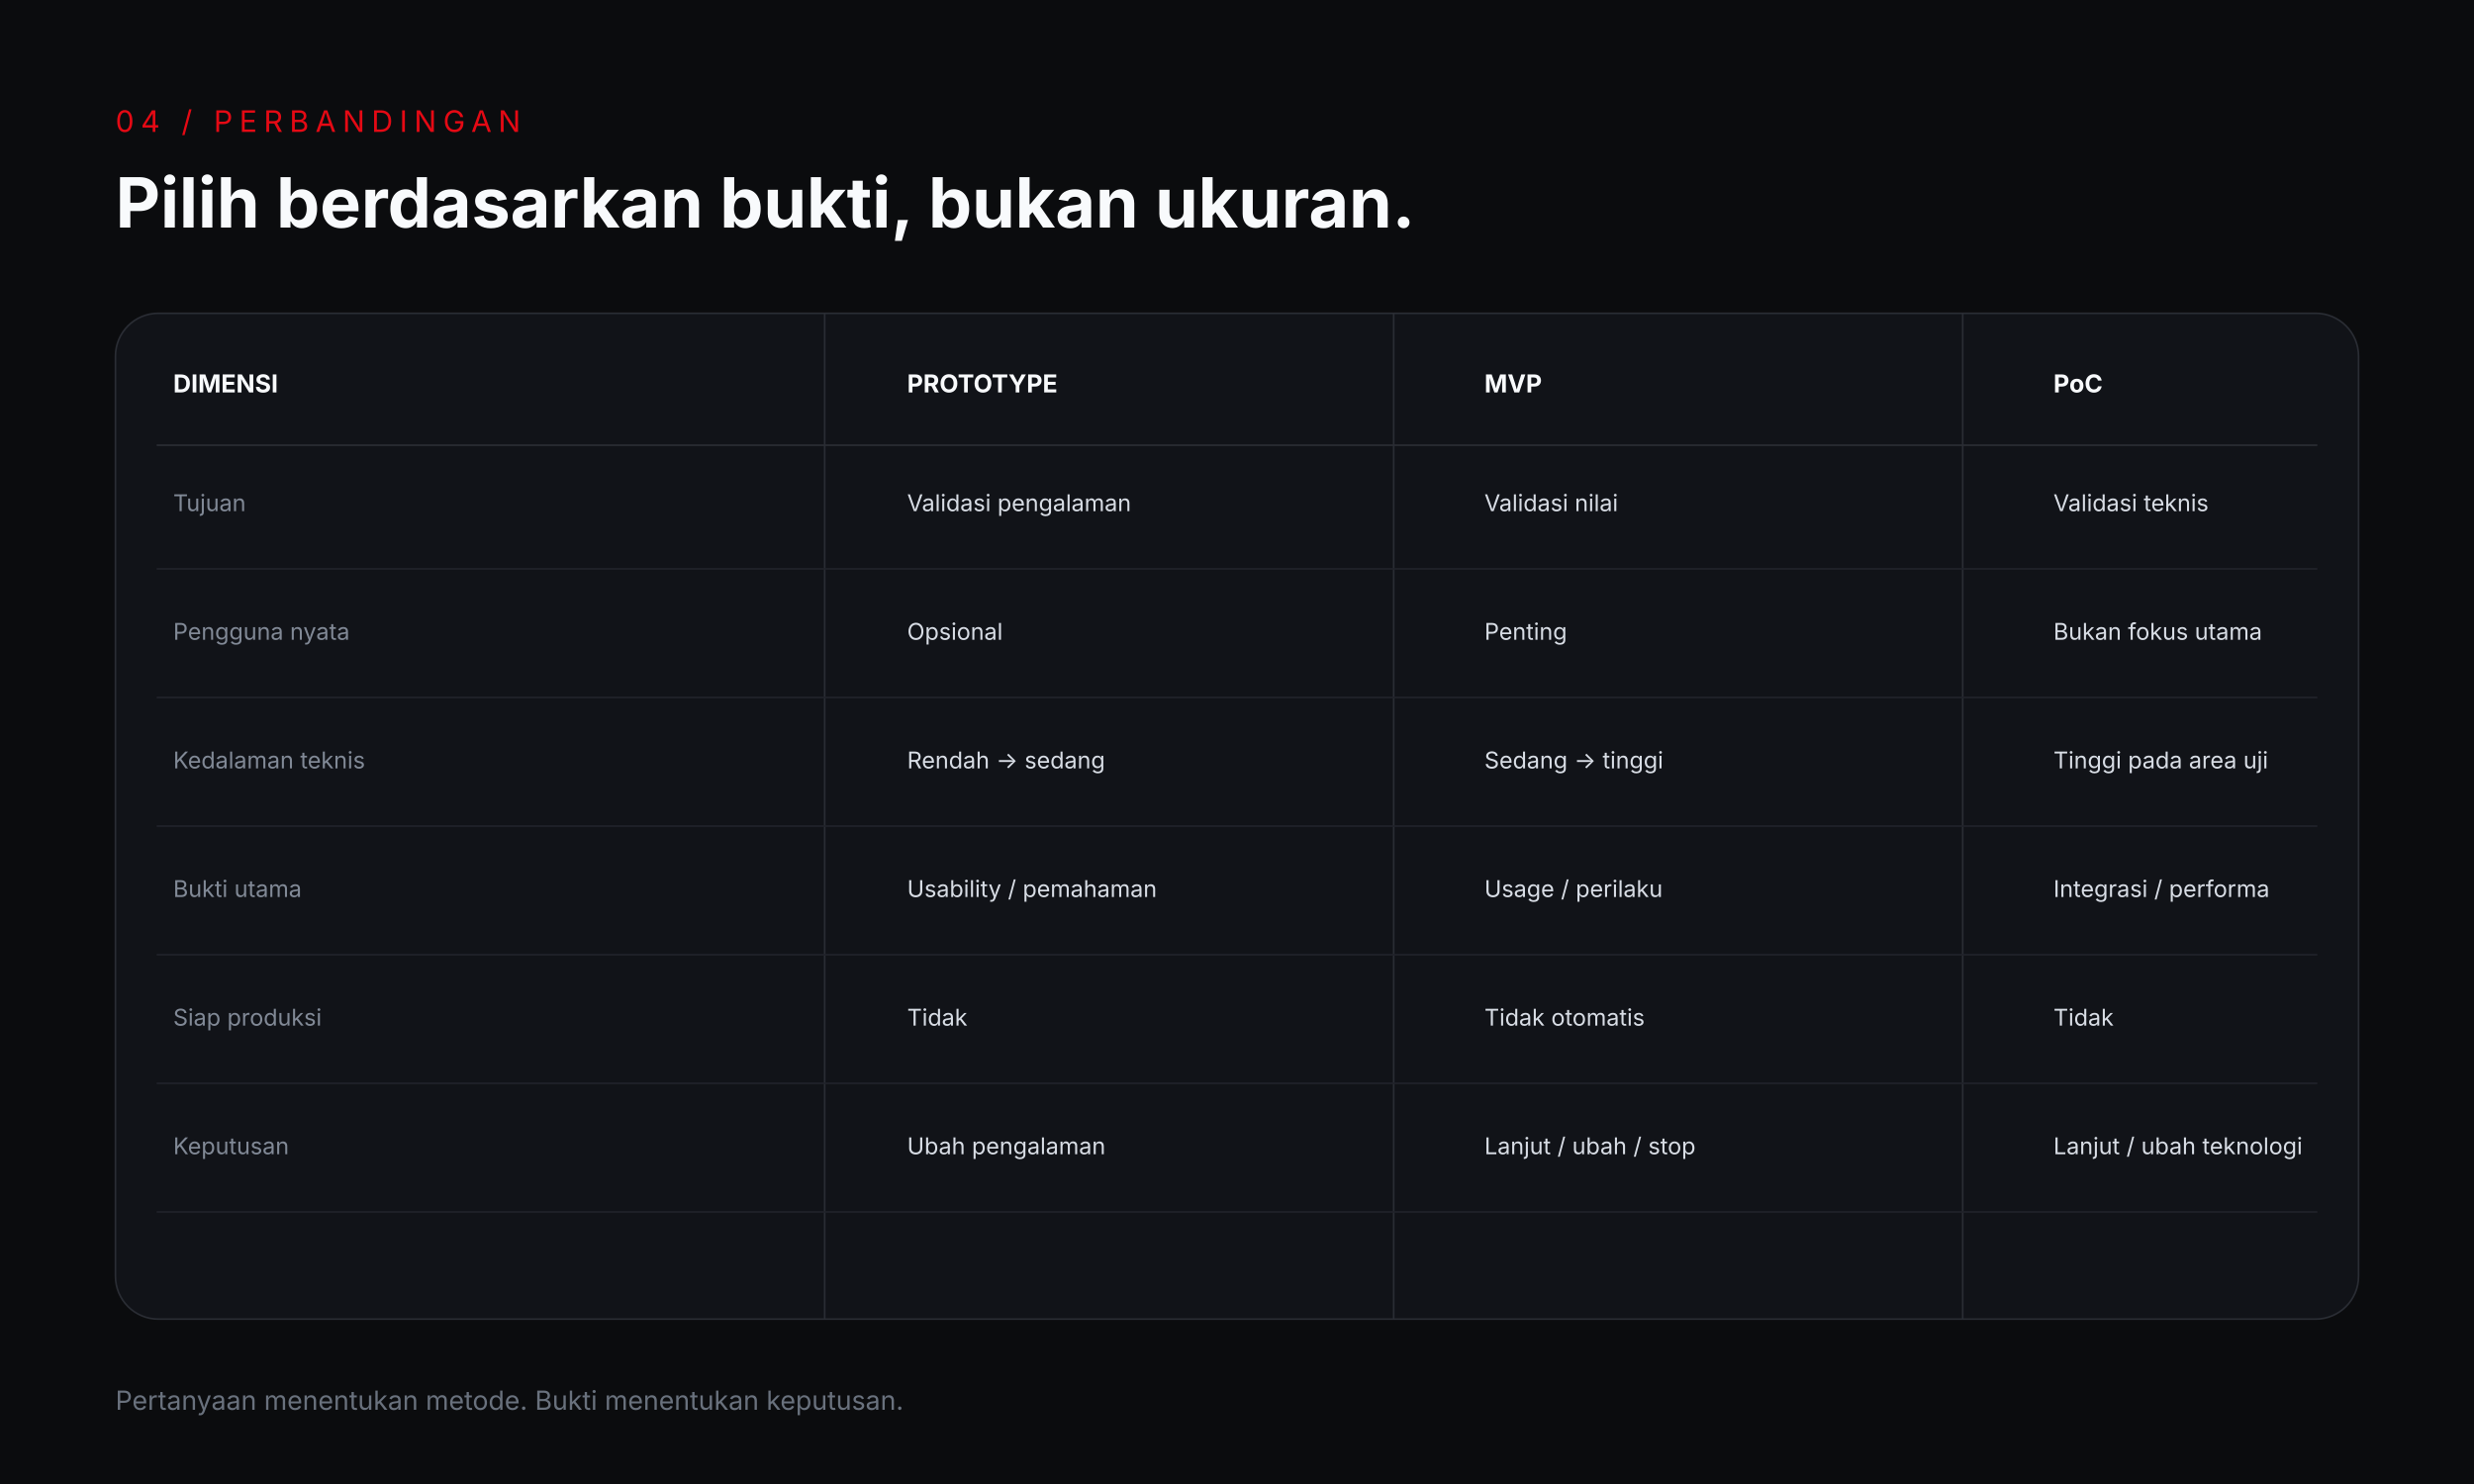
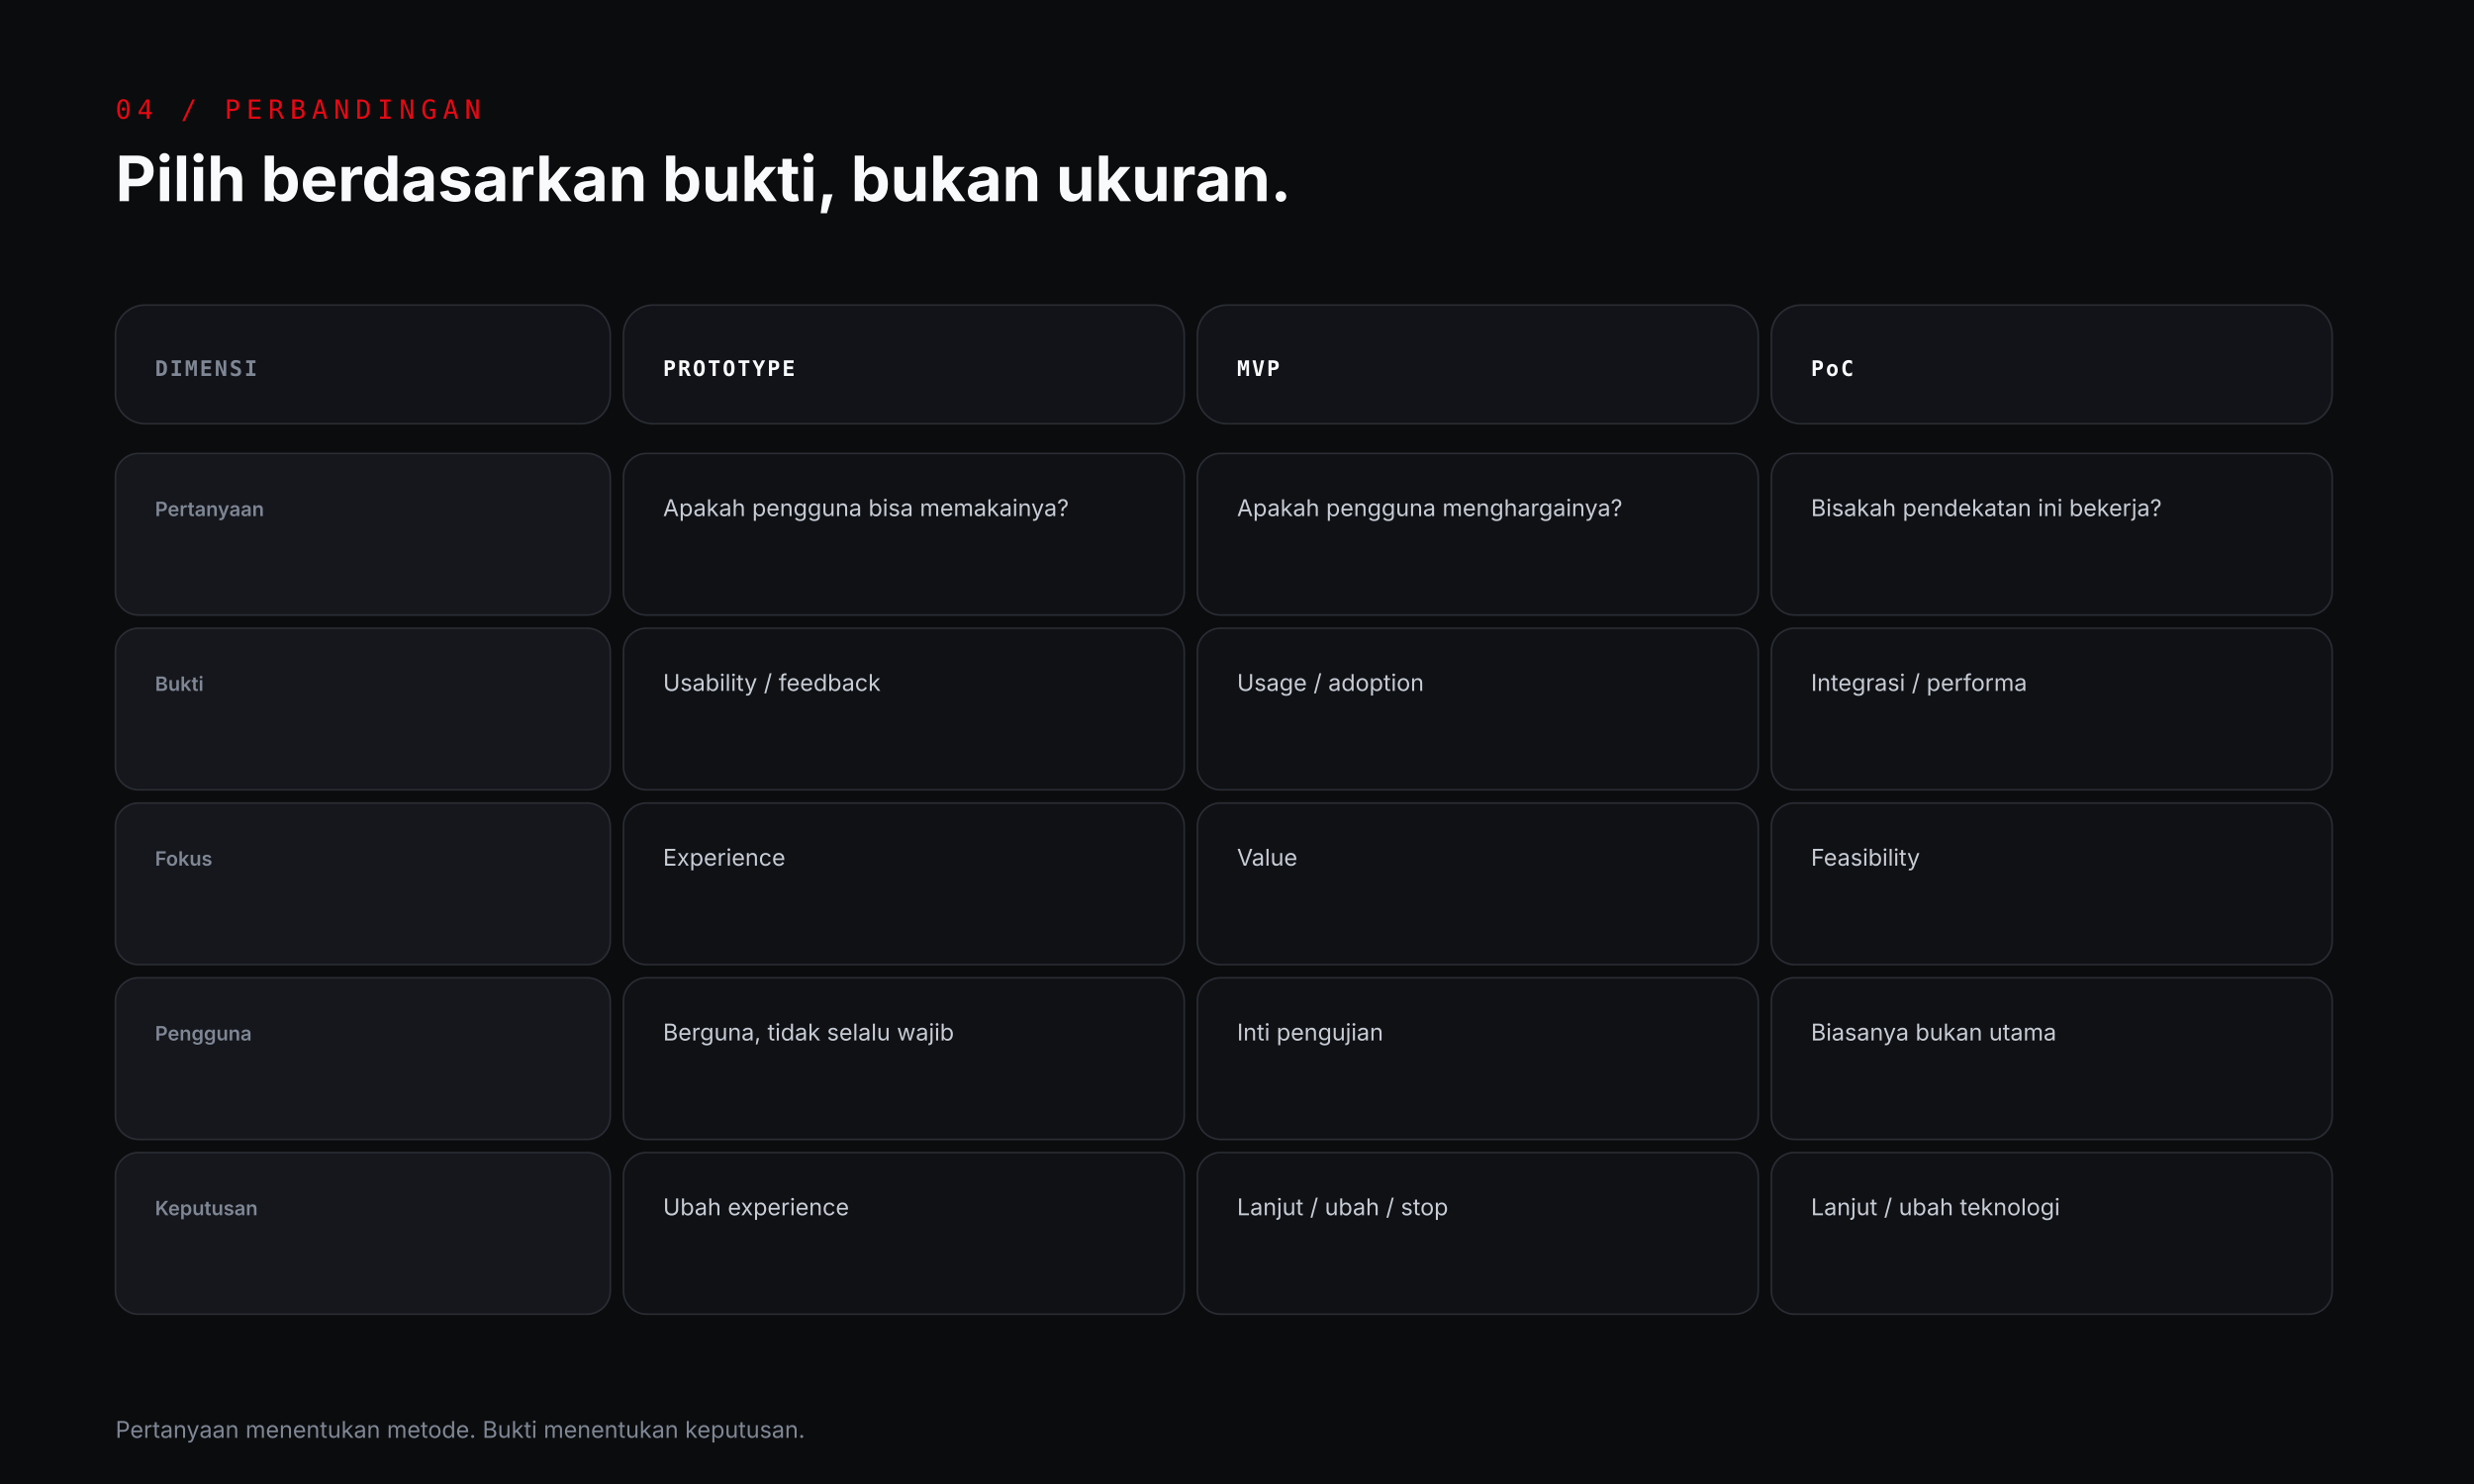
<svg xmlns="http://www.w3.org/2000/svg" viewBox="0 0 1500 900" role="img" aria-labelledby="title desc">
+   <defs>
+     <linearGradient id="fade" x1="0" y1="0" x2="1" y2="1">
+       <stop offset="0" stop-color="#171A20" />
+       <stop offset="1" stop-color="#0F1116" />
+     </linearGradient>
+   </defs>
  <rect width="1500" height="900" fill="#0B0C0E" />
-   <style>text{font-family:Inter,Arial,sans-serif}</style>
-   <text x="70" y="80" font-size="18" letter-spacing="4" fill="#E50914">04 / PERBANDINGAN</text>
-   <text x="70" y="138" font-size="42" font-weight="700" fill="#F8FAFC">Pilih berdasarkan bukti, bukan ukuran.</text>
-   <rect x="70" y="190" width="1360" height="610" rx="26" fill="#111318" stroke="#2A2D34" />
-   <g font-size="15" font-weight="700" fill="#F8FAFC">
-     <text x="105" y="238">DIMENSI</text>
-     <text x="550" y="238">PROTOTYPE</text>
-     <text x="900" y="238">MVP</text>
-     <text x="1245" y="238">PoC</text>
-   </g>
-   <line x1="95" y1="270" x2="1405" y2="270" stroke="#2A2D34" />
-   <line x1="500" y1="190" x2="500" y2="800" stroke="#2A2D34" />
-   <line x1="845" y1="190" x2="845" y2="800" stroke="#2A2D34" />
-   <line x1="1190" y1="190" x2="1190" y2="800" stroke="#2A2D34" />
-   <g>
-     <text x="105" y="310" font-size="14" fill="#818996">Tujuan</text>
-     <text x="550" y="310" font-size="14" fill="#D8DDE5">Validasi pengalaman</text>
-     <text x="900" y="310" font-size="14" fill="#D8DDE5">Validasi nilai</text>
-     <text x="1245" y="310" font-size="14" fill="#D8DDE5">Validasi teknis</text>
-     <line x1="95" y1="345" x2="1405" y2="345" stroke="#20232A" />
-   </g>
-   <g>
-     <text x="105" y="388" font-size="14" fill="#818996">Pengguna nyata</text>
-     <text x="550" y="388" font-size="14" fill="#D8DDE5">Opsional</text>
-     <text x="900" y="388" font-size="14" fill="#D8DDE5">Penting</text>
-     <text x="1245" y="388" font-size="14" fill="#D8DDE5">Bukan fokus utama</text>
-     <line x1="95" y1="423" x2="1405" y2="423" stroke="#20232A" />
-   </g>
-   <g>
-     <text x="105" y="466" font-size="14" fill="#818996">Kedalaman teknis</text>
-     <text x="550" y="466" font-size="14" fill="#D8DDE5">Rendah → sedang</text>
-     <text x="900" y="466" font-size="14" fill="#D8DDE5">Sedang → tinggi</text>
-     <text x="1245" y="466" font-size="14" fill="#D8DDE5">Tinggi pada area uji</text>
-     <line x1="95" y1="501" x2="1405" y2="501" stroke="#20232A" />
-   </g>
-   <g>
-     <text x="105" y="544" font-size="14" fill="#818996">Bukti utama</text>
-     <text x="550" y="544" font-size="14" fill="#D8DDE5">Usability / pemahaman</text>
-     <text x="900" y="544" font-size="14" fill="#D8DDE5">Usage / perilaku</text>
-     <text x="1245" y="544" font-size="14" fill="#D8DDE5">Integrasi / performa</text>
-     <line x1="95" y1="579" x2="1405" y2="579" stroke="#20232A" />
-   </g>
-   <g>
-     <text x="105" y="622" font-size="14" fill="#818996">Siap produksi</text>
-     <text x="550" y="622" font-size="14" fill="#D8DDE5">Tidak</text>
-     <text x="900" y="622" font-size="14" fill="#D8DDE5">Tidak otomatis</text>
-     <text x="1245" y="622" font-size="14" fill="#D8DDE5">Tidak</text>
-     <line x1="95" y1="657" x2="1405" y2="657" stroke="#20232A" />
-   </g>
-   <g>
-     <text x="105" y="700" font-size="14" fill="#818996">Keputusan</text>
-     <text x="550" y="700" font-size="14" fill="#D8DDE5">Ubah pengalaman</text>
-     <text x="900" y="700" font-size="14" fill="#D8DDE5">Lanjut / ubah / stop</text>
-     <text x="1245" y="700" font-size="14" fill="#D8DDE5">Lanjut / ubah teknologi</text>
-     <line x1="95" y1="735" x2="1405" y2="735" stroke="#20232A" />
-   </g>
-   <text x="70" y="855" font-size="16" fill="#69717D">Pertanyaan menentukan metode. Bukti menentukan keputusan.</text>
+   <style>text{font-family:Inter,Arial,sans-serif}.mono{font-family:ui-monospace,SFMono-Regular,Menlo,Monaco,Consolas,monospace}</style>
+   <text x="70" y="72" font-size="16" letter-spacing="3.6" fill="#E50914" class="mono">04 / PERBANDINGAN</text>
+   <text x="70" y="122" font-size="38" font-weight="700" fill="#F8FAFC">Pilih berdasarkan bukti, bukan ukuran.</text>
+   <rect x="70" y="185" width="300" height="72" rx="18" fill="#111318" stroke="#2A2D34" />
+   <text x="94" y="228" font-size="13" font-weight="700" fill="#7F8795" class="mono" letter-spacing="1.2">DIMENSI</text>
+   <rect x="378" y="185" width="340" height="72" rx="18" fill="#111318" stroke="#2A2D34" />
+   <text x="402" y="228" font-size="13" font-weight="700" fill="#F8FAFC" class="mono" letter-spacing="1.2">PROTOTYPE</text>
+   <rect x="726" y="185" width="340" height="72" rx="18" fill="#111318" stroke="#2A2D34" />
+   <text x="750" y="228" font-size="13" font-weight="700" fill="#F8FAFC" class="mono" letter-spacing="1.2">MVP</text>
+   <rect x="1074" y="185" width="340" height="72" rx="18" fill="#111318" stroke="#2A2D34" />
+   <text x="1098" y="228" font-size="13" font-weight="700" fill="#F8FAFC" class="mono" letter-spacing="1.2">PoC</text>
+   <rect x="70" y="275" width="300" height="98" rx="14" fill="#15171C" stroke="#2A2D34" />
+   <text x="94" y="313" font-size="12" font-weight="600" fill="#7F8795">Pertanyaan</text>
+   <rect x="378" y="275" width="340" height="98" rx="14" fill="#0F1115" stroke="#2A2D34" />
+   <text x="402" y="313" font-size="14" font-weight="400" fill="#C7CCD5">Apakah pengguna bisa memakainya?</text>
+   <rect x="726" y="275" width="340" height="98" rx="14" fill="#0F1115" stroke="#2A2D34" />
+   <text x="750" y="313" font-size="14" font-weight="400" fill="#C7CCD5">Apakah pengguna menghargainya?</text>
+   <rect x="1074" y="275" width="340" height="98" rx="14" fill="#0F1115" stroke="#2A2D34" />
+   <text x="1098" y="313" font-size="14" font-weight="400" fill="#C7CCD5">Bisakah pendekatan ini bekerja?</text>
+   <rect x="70" y="381" width="300" height="98" rx="14" fill="#15171C" stroke="#2A2D34" />
+   <text x="94" y="419" font-size="12" font-weight="600" fill="#7F8795">Bukti</text>
+   <rect x="378" y="381" width="340" height="98" rx="14" fill="#0F1115" stroke="#2A2D34" />
+   <text x="402" y="419" font-size="14" font-weight="400" fill="#C7CCD5">Usability / feedback</text>
+   <rect x="726" y="381" width="340" height="98" rx="14" fill="#0F1115" stroke="#2A2D34" />
+   <text x="750" y="419" font-size="14" font-weight="400" fill="#C7CCD5">Usage / adoption</text>
+   <rect x="1074" y="381" width="340" height="98" rx="14" fill="#0F1115" stroke="#2A2D34" />
+   <text x="1098" y="419" font-size="14" font-weight="400" fill="#C7CCD5">Integrasi / performa</text>
+   <rect x="70" y="487" width="300" height="98" rx="14" fill="#15171C" stroke="#2A2D34" />
+   <text x="94" y="525" font-size="12" font-weight="600" fill="#7F8795">Fokus</text>
+   <rect x="378" y="487" width="340" height="98" rx="14" fill="#0F1115" stroke="#2A2D34" />
+   <text x="402" y="525" font-size="14" font-weight="400" fill="#C7CCD5">Experience</text>
+   <rect x="726" y="487" width="340" height="98" rx="14" fill="#0F1115" stroke="#2A2D34" />
+   <text x="750" y="525" font-size="14" font-weight="400" fill="#C7CCD5">Value</text>
+   <rect x="1074" y="487" width="340" height="98" rx="14" fill="#0F1115" stroke="#2A2D34" />
+   <text x="1098" y="525" font-size="14" font-weight="400" fill="#C7CCD5">Feasibility</text>
+   <rect x="70" y="593" width="300" height="98" rx="14" fill="#15171C" stroke="#2A2D34" />
+   <text x="94" y="631" font-size="12" font-weight="600" fill="#7F8795">Pengguna</text>
+   <rect x="378" y="593" width="340" height="98" rx="14" fill="#0F1115" stroke="#2A2D34" />
+   <text x="402" y="631" font-size="14" font-weight="400" fill="#C7CCD5">Berguna, tidak selalu wajib</text>
+   <rect x="726" y="593" width="340" height="98" rx="14" fill="#0F1115" stroke="#2A2D34" />
+   <text x="750" y="631" font-size="14" font-weight="400" fill="#C7CCD5">Inti pengujian</text>
+   <rect x="1074" y="593" width="340" height="98" rx="14" fill="#0F1115" stroke="#2A2D34" />
+   <text x="1098" y="631" font-size="14" font-weight="400" fill="#C7CCD5">Biasanya bukan utama</text>
+   <rect x="70" y="699" width="300" height="98" rx="14" fill="#15171C" stroke="#2A2D34" />
+   <text x="94" y="737" font-size="12" font-weight="600" fill="#7F8795">Keputusan</text>
+   <rect x="378" y="699" width="340" height="98" rx="14" fill="#0F1115" stroke="#2A2D34" />
+   <text x="402" y="737" font-size="14" font-weight="400" fill="#C7CCD5">Ubah experience</text>
+   <rect x="726" y="699" width="340" height="98" rx="14" fill="#0F1115" stroke="#2A2D34" />
+   <text x="750" y="737" font-size="14" font-weight="400" fill="#C7CCD5">Lanjut / ubah / stop</text>
+   <rect x="1074" y="699" width="340" height="98" rx="14" fill="#0F1115" stroke="#2A2D34" />
+   <text x="1098" y="737" font-size="14" font-weight="400" fill="#C7CCD5">Lanjut / ubah teknologi</text>
+   <text x="70" y="872" font-size="14" fill="#7F8795">Pertanyaan menentukan metode. Bukti menentukan keputusan.</text>
</svg>
